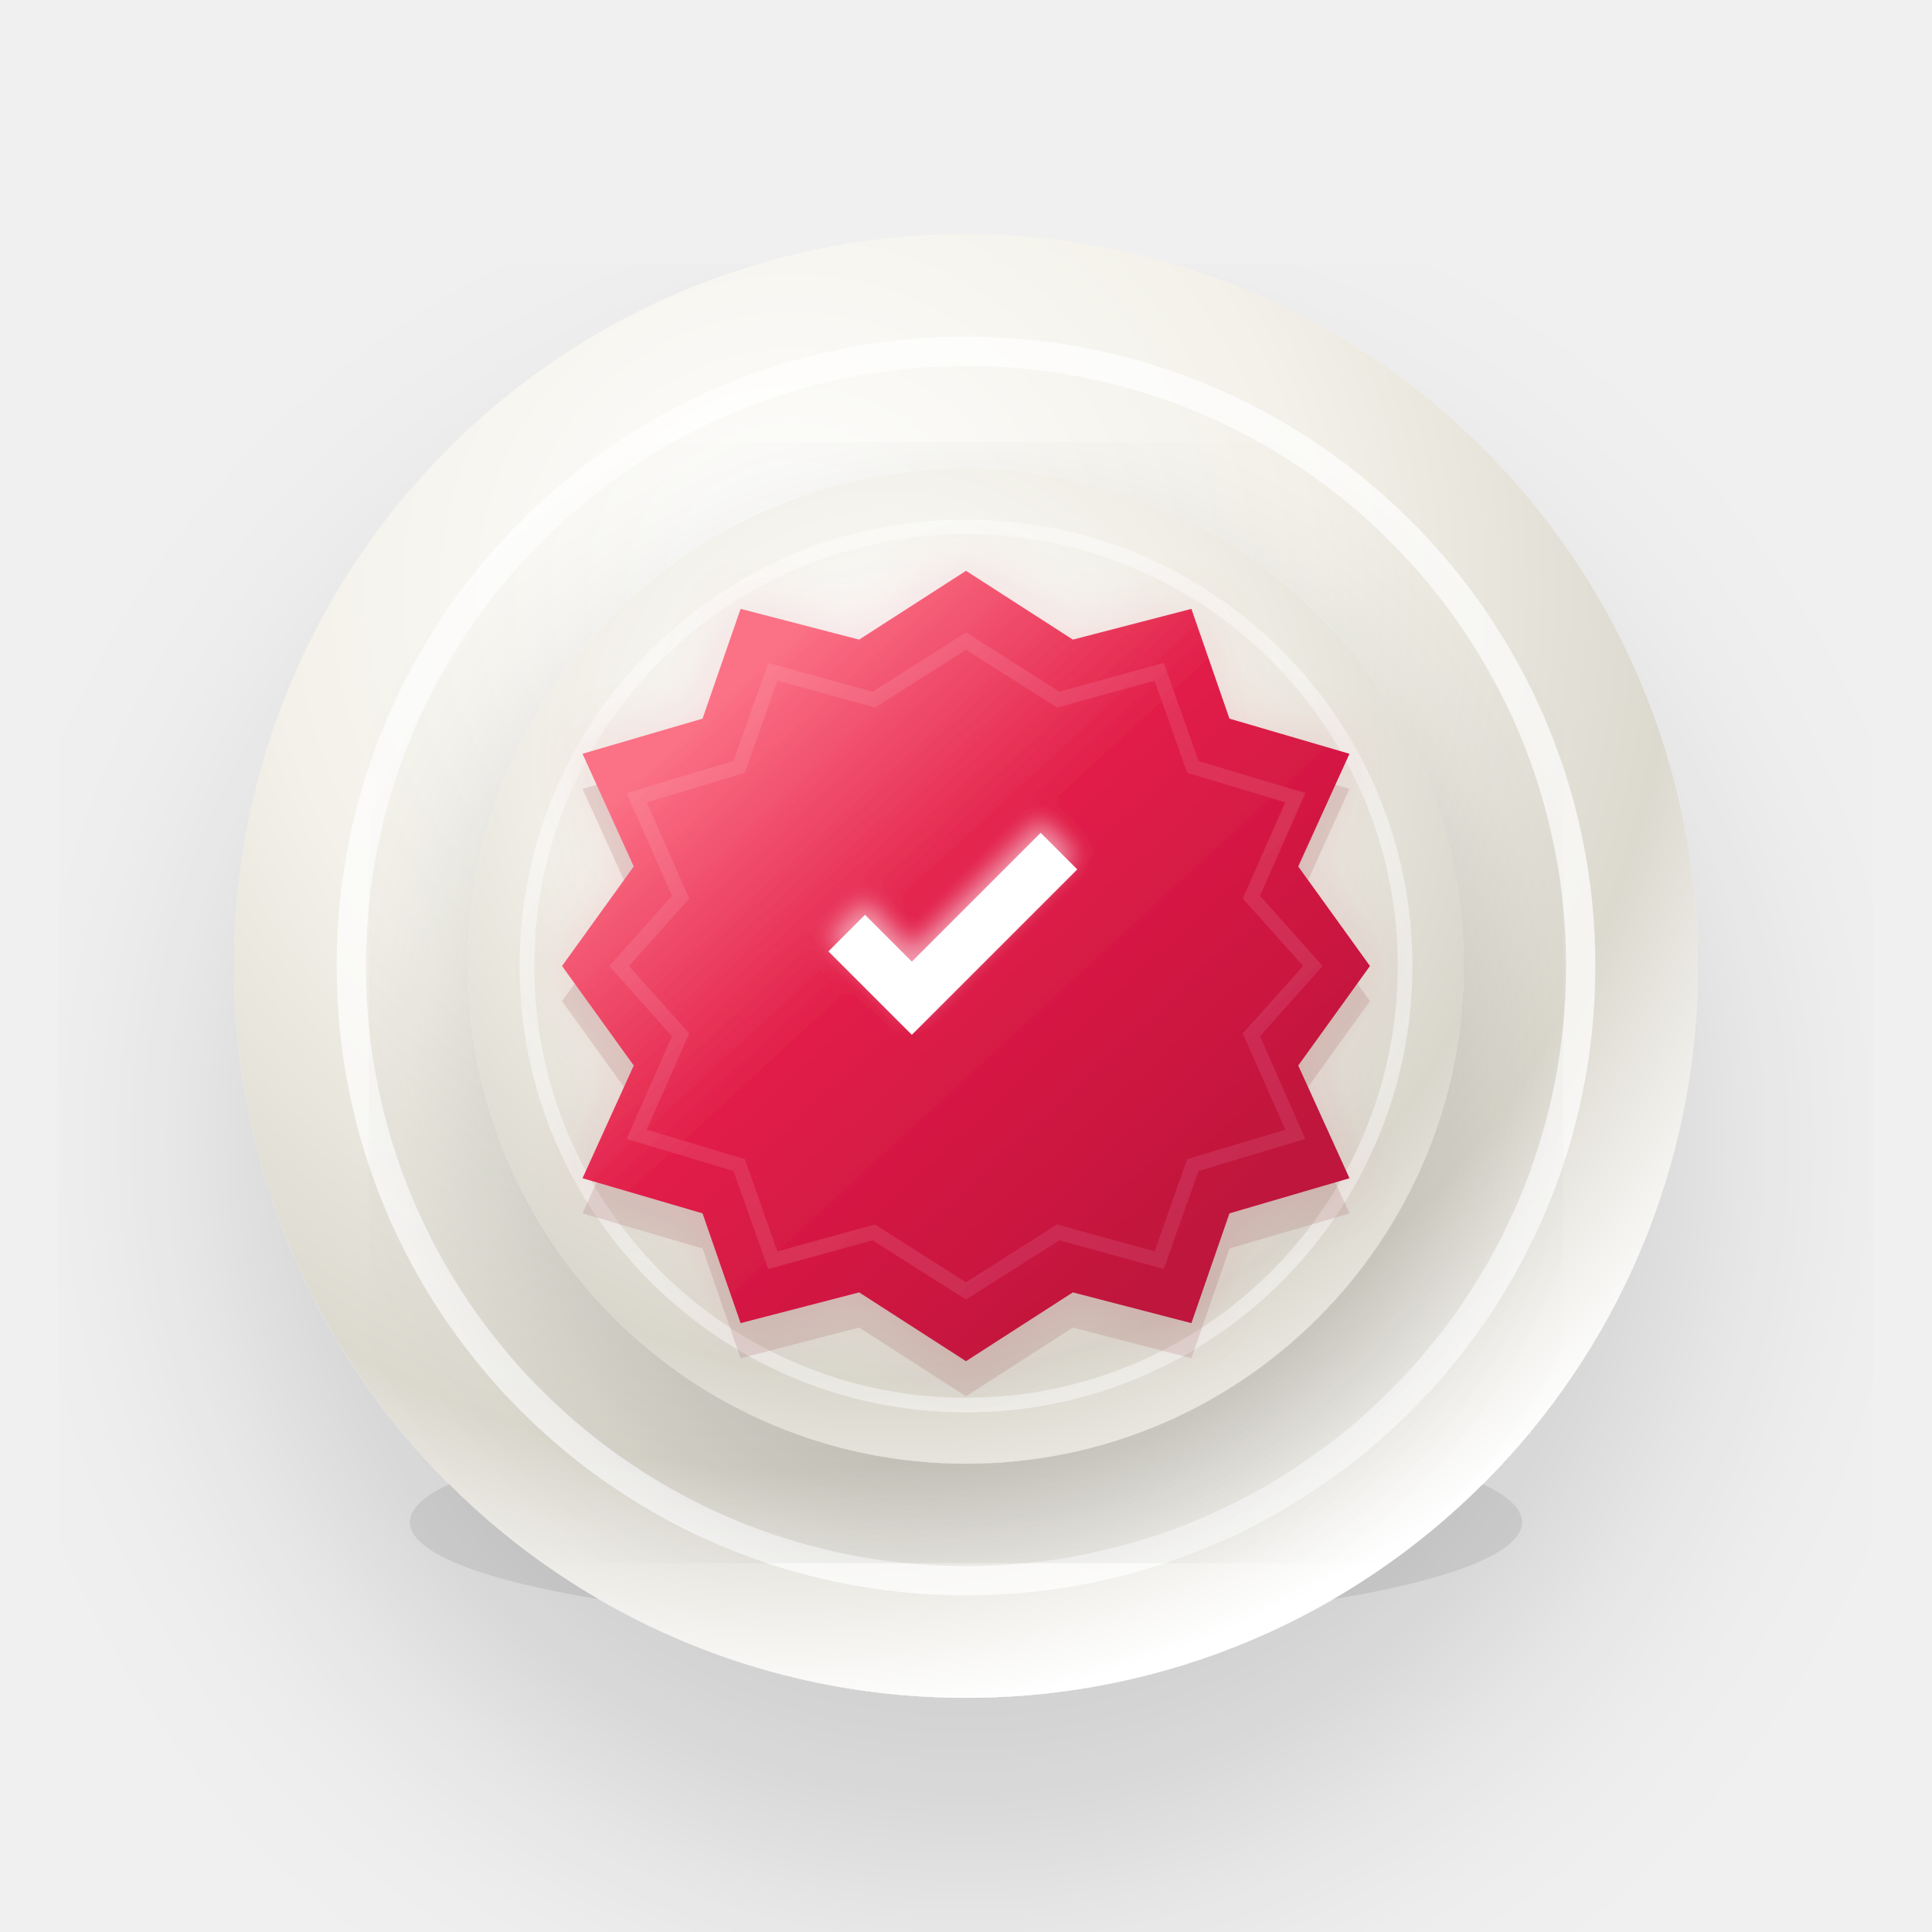
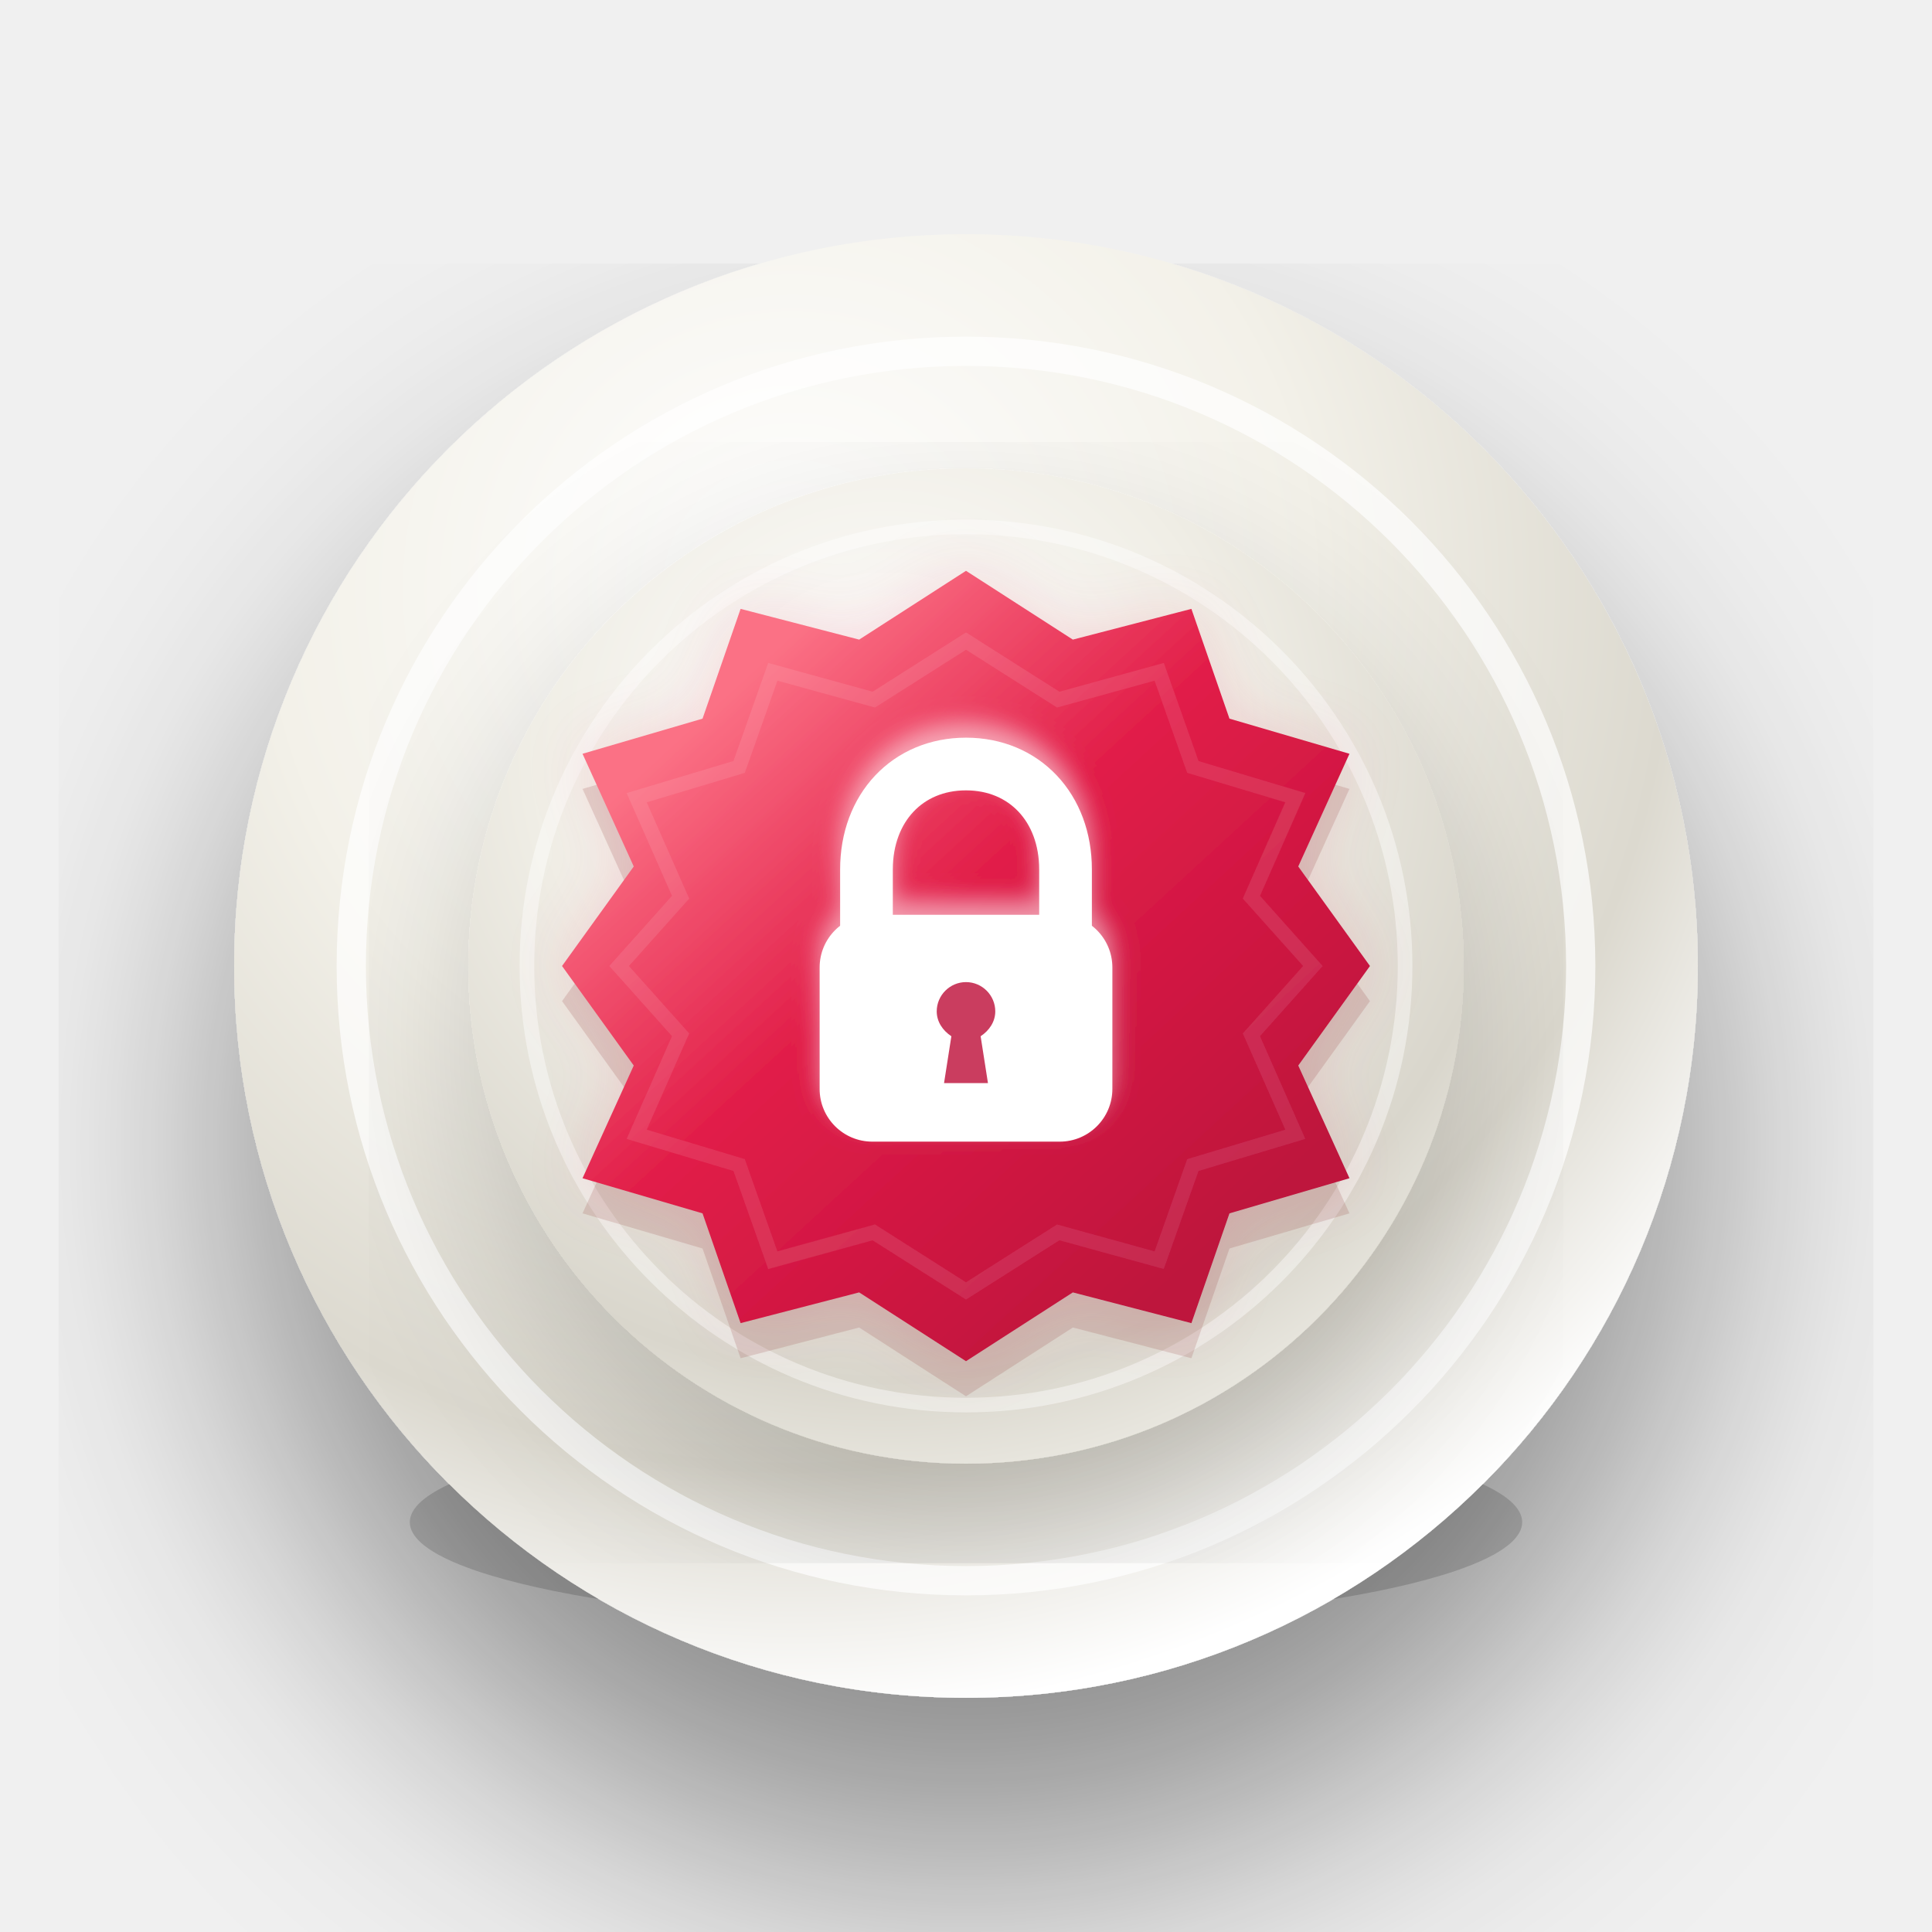
<svg xmlns="http://www.w3.org/2000/svg" width="132" height="132" viewBox="0 0 132 132" fill="none">
  <defs>
    <radialGradient id="outerLight" cx="38%" cy="24%" r="78%">
      <stop offset="0%" stop-color="#FFFFFF" />
      <stop offset="46%" stop-color="#F3F1E9" />
      <stop offset="78%" stop-color="#DCD9CF" />
      <stop offset="100%" stop-color="#FFFFFF" />
    </radialGradient>
    <radialGradient id="wellLight" cx="42%" cy="28%" r="84%">
      <stop offset="0%" stop-color="#FFFFFF" />
      <stop offset="42%" stop-color="#F0EEE6" />
      <stop offset="76%" stop-color="#D9D6CC" />
      <stop offset="100%" stop-color="#F8F7F2" />
    </radialGradient>
    <linearGradient id="stickerRed" x1="49" y1="48" x2="83" y2="85" gradientUnits="userSpaceOnUse">
      <stop offset="0%" stop-color="#FB7185" />
      <stop offset="42%" stop-color="#E11D48" />
      <stop offset="100%" stop-color="#BE123C" />
    </linearGradient>
    <filter id="discShadow" x="-12%" y="-10%" width="124%" height="130%" color-interpolation-filters="sRGB">
-       <feDropShadow dx="0" dy="12" stdDeviation="9" flood-color="#000000" flood-opacity="0.14" />
+       <feDropShadow dx="0" dy="12" stdDeviation="10" flood-color="#000000" flood-opacity="0.42" />
    </filter>
    <filter id="wellInset" x="-10%" y="-10%" width="120%" height="120%" color-interpolation-filters="sRGB">
-       <feDropShadow dx="0" dy="-4" stdDeviation="5" flood-color="#FFFFFF" flood-opacity="0.78" />
-       <feDropShadow dx="0" dy="5" stdDeviation="6" flood-color="#000000" flood-opacity="0.15" />
+       <feDropShadow dx="0" dy="-4" stdDeviation="5" flood-color="#FFFFFF" flood-opacity="0.72" />
+       <feDropShadow dx="0" dy="5" stdDeviation="6" flood-color="#000000" flood-opacity="0.18" />
    </filter>
    <filter id="stickerGlow" x="-24%" y="-24%" width="148%" height="148%" color-interpolation-filters="sRGB">
-       <feGaussianBlur stdDeviation="2" />
+       <feGaussianBlur stdDeviation="2.2" />
    </filter>
-     <filter id="tickRecess" x="-20%" y="-20%" width="140%" height="140%" color-interpolation-filters="sRGB">
-       <feDropShadow dx="0" dy="1.4" stdDeviation="0.9" flood-color="#7F1D1D" flood-opacity="0.32" />
-       <feDropShadow dx="0" dy="-1" stdDeviation="0.8" flood-color="#FFFFFF" flood-opacity="0.55" />
+     <filter id="lockRecess" x="-20%" y="-20%" width="140%" height="140%" color-interpolation-filters="sRGB">
+       <feDropShadow dx="0" dy="1.4" stdDeviation="0.9" flood-color="#7F1D1D" flood-opacity="0.38" />
+       <feDropShadow dx="0" dy="-1" stdDeviation="0.8" flood-color="#FFFFFF" flood-opacity="0.54" />
    </filter>
  </defs>
  <g filter="url(#discShadow)">
-     <ellipse cx="66" cy="104" rx="38" ry="7" fill="#000000" opacity="0.08" />
+     <ellipse cx="66" cy="104" rx="38" ry="7" fill="#000000" opacity="0.16" />
    <circle cx="66" cy="66" r="50" fill="url(#outerLight)" />
    <circle cx="66" cy="66" r="42" fill="none" stroke="#FFFFFF" stroke-opacity="0.7" stroke-width="2" />
    <circle cx="66" cy="66" r="34" fill="url(#wellLight)" filter="url(#wellInset)" />
    <circle cx="66" cy="66" r="30" fill="none" stroke="#FFFFFF" stroke-opacity="0.42" stroke-width="1" />
-     <path d="M66 39L73.3 43.7L81.4 41.6L84 49.1L92.2 51.5L88.7 59.2L93.6 66L88.7 72.8L92.2 80.5L84 82.9L81.4 90.4L73.3 88.3L66 93L58.7 88.3L50.6 90.4L48 82.9L39.8 80.5L43.3 72.8L38.4 66L43.3 59.2L39.8 51.5L48 49.1L50.6 41.6L58.7 43.7L66 39Z" fill="#E11D48" opacity="0.14" filter="url(#stickerGlow)" />
-     <path d="M66 39L73.3 43.7L81.4 41.6L84 49.1L92.2 51.5L88.7 59.2L93.6 66L88.7 72.8L92.2 80.5L84 82.9L81.4 90.4L73.3 88.3L66 93L58.7 88.3L50.6 90.4L48 82.9L39.8 80.5L43.3 72.8L38.4 66L43.3 59.2L39.8 51.5L48 49.1L50.6 41.6L58.7 43.7L66 39Z" fill="#7F1D1D" opacity="0.13" transform="translate(0 2.4)" />
+     <path d="M66 39L73.3 43.7L81.4 41.6L84 49.1L92.2 51.5L88.7 59.2L93.6 66L88.7 72.8L92.2 80.5L84 82.9L81.4 90.4L73.3 88.3L66 93L58.7 88.3L50.6 90.4L48 82.9L39.8 80.5L43.3 72.8L38.4 66L43.3 59.2L39.8 51.5L48 49.1L50.6 41.6L58.7 43.7L66 39Z" fill="#E11D48" opacity="0.16" filter="url(#stickerGlow)" />
+     <path d="M66 39L73.3 43.7L81.4 41.6L84 49.1L92.2 51.5L88.7 59.2L93.6 66L88.7 72.8L92.2 80.5L84 82.9L81.4 90.4L73.3 88.3L66 93L58.7 88.3L50.6 90.4L48 82.9L39.8 80.5L43.3 72.8L38.4 66L43.3 59.2L39.8 51.5L48 49.1L50.6 41.6L58.7 43.7L66 39Z" fill="#7F1D1D" opacity="0.15" transform="translate(0 2.4)" />
    <path d="M66 39L73.3 43.7L81.4 41.6L84 49.1L92.2 51.5L88.7 59.2L93.6 66L88.7 72.8L92.2 80.5L84 82.9L81.4 90.4L73.3 88.3L66 93L58.7 88.3L50.6 90.4L48 82.9L39.8 80.5L43.3 72.8L38.4 66L43.3 59.2L39.8 51.5L48 49.1L50.6 41.6L58.7 43.7L66 39Z" fill="url(#stickerRed)" />
    <path d="M66 43.8L72.3 47.8L79.2 45.9L81.5 52.4L88.5 54.5L85.5 61.3L89.7 66L85.5 70.7L88.5 77.5L81.5 79.6L79.2 86.1L72.3 84.2L66 88.2L59.7 84.2L52.8 86.1L50.5 79.6L43.5 77.5L46.5 70.7L42.3 66L46.5 61.3L43.5 54.5L50.5 52.4L52.8 45.9L59.7 47.8L66 43.8Z" fill="none" stroke="#FFFFFF" stroke-opacity="0.1" stroke-width="1" />
-     <path d="M62.3 70.7L56.6 65L59.1 62.5L62.3 65.7L71.1 56.9L73.6 59.4L62.3 70.7Z" fill="#FFFFFF" filter="url(#tickRecess)" />
-     <path d="M62.3 68.1L59 64.8L59.5 64.3L62.3 67.1L70.9 58.5L71.4 59L62.3 68.1Z" fill="#FFFFFF" opacity="0.34" />
+     <g filter="url(#lockRecess)">
+       <path d="M59.2 63.8V59.4C59.2 55.2 62 52.2 66 52.2C70 52.2 72.8 55.2 72.8 59.4V63.8" stroke="#FFFFFF" stroke-width="3.6" stroke-linecap="round" />
+       <rect x="56" y="62.5" width="20" height="15.5" rx="3.6" fill="#FFFFFF" />
+       <path d="M66 67.1C64.9 67.1 64 68 64 69.1C64 69.8 64.4 70.4 65 70.8L64.5 74H67.5L67 70.8C67.6 70.4 68 69.8 68 69.1C68 68 67.1 67.1 66 67.1Z" fill="#BE123C" opacity="0.82" />
+     </g>
+     <path d="M59.2 59.4C59.2 55.2 62 52.2 66 52.2C70 52.2 72.8 55.2 72.8 59.4" stroke="#FFFFFF" stroke-opacity="0.34" stroke-width="1.2" stroke-linecap="round" />
  </g>
</svg>
